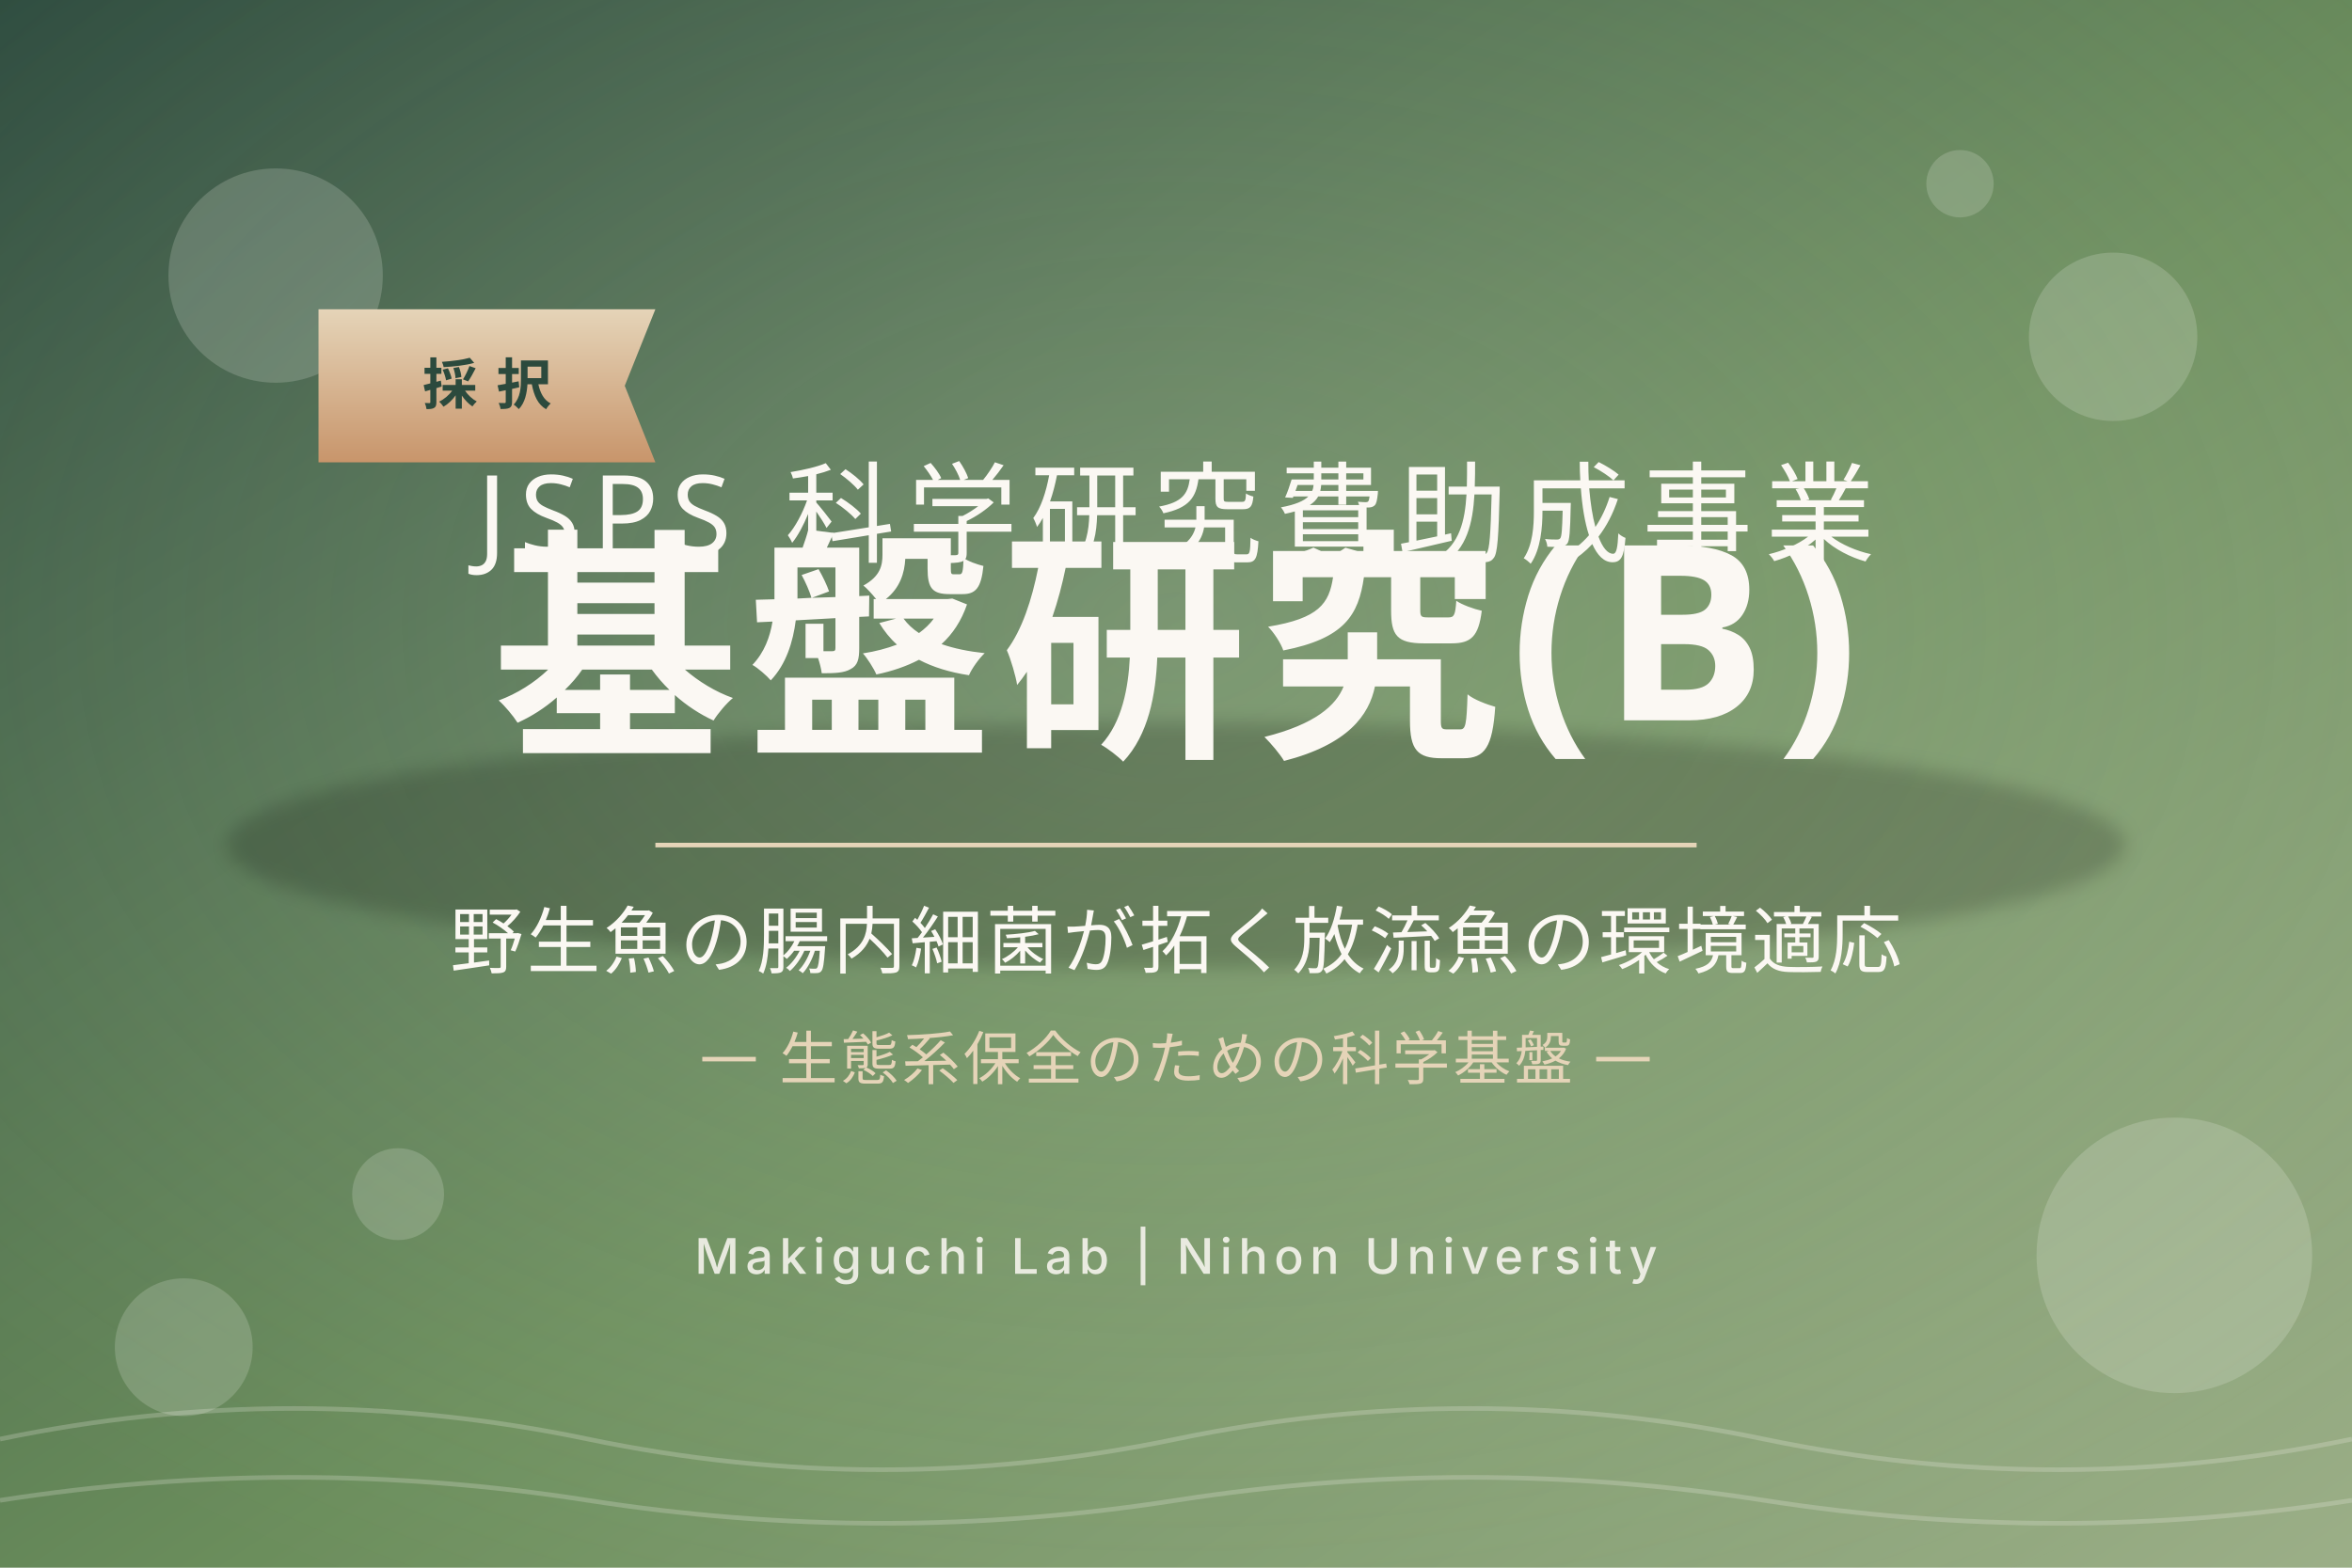
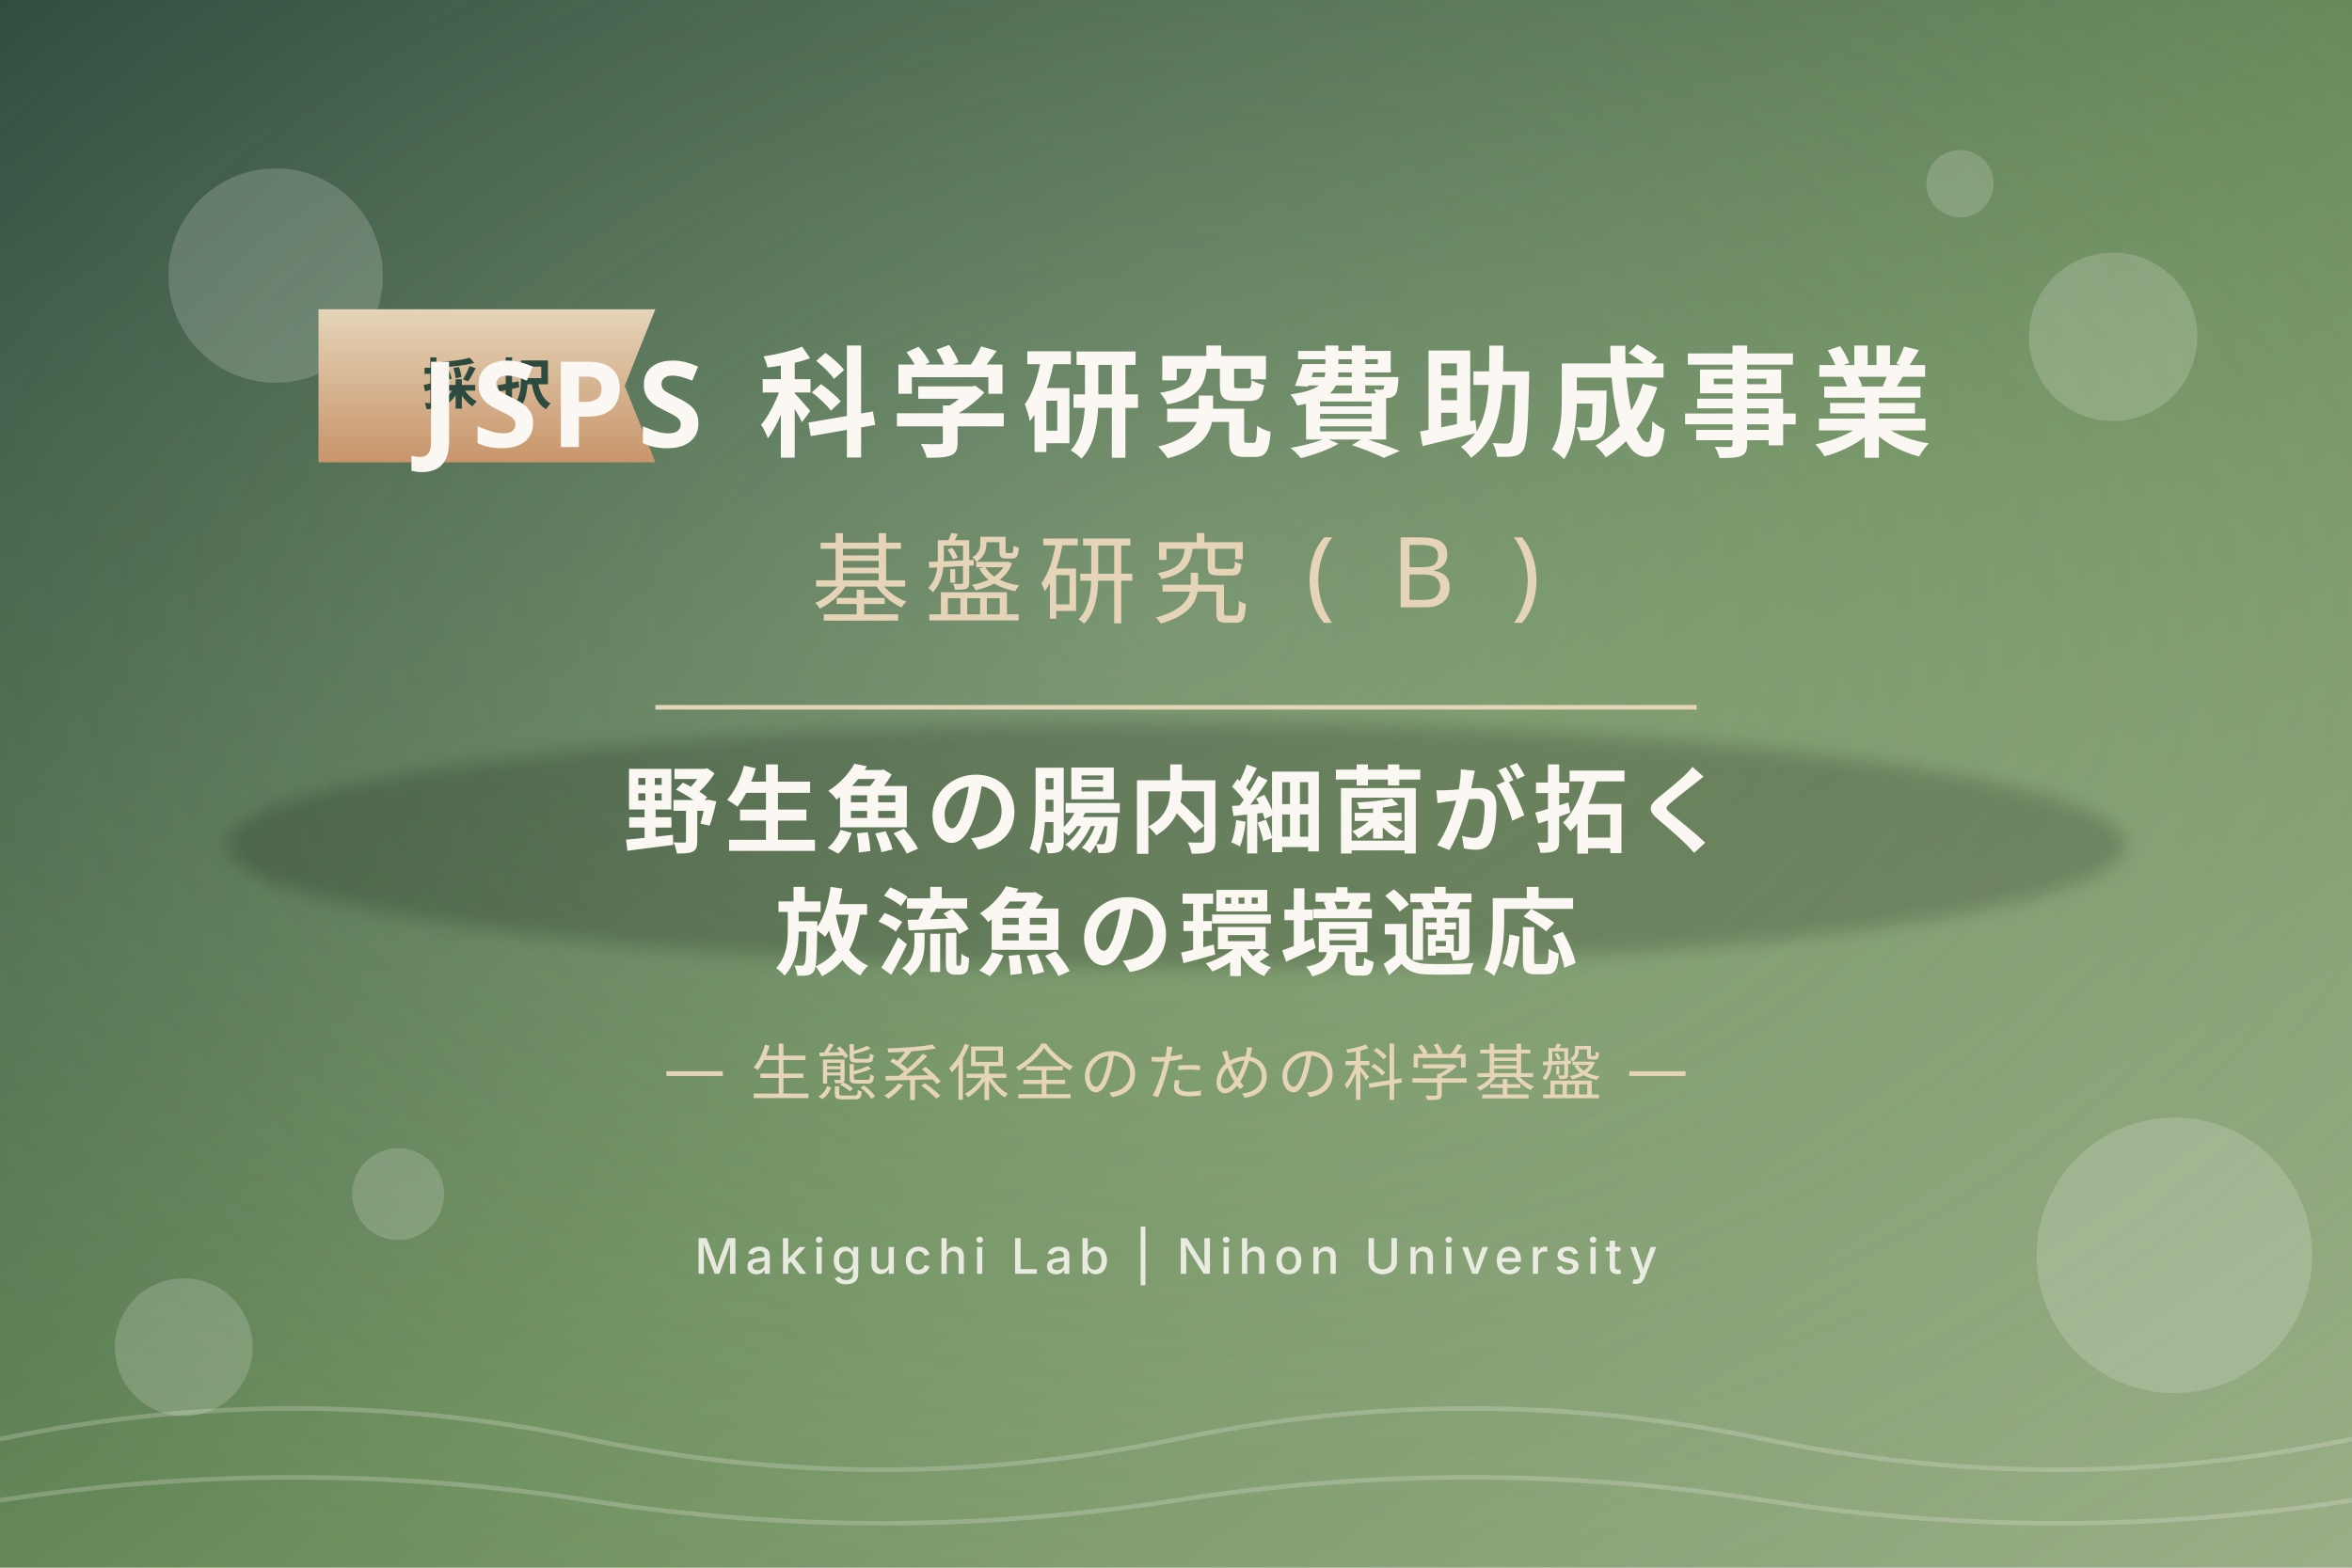
<svg xmlns="http://www.w3.org/2000/svg" viewBox="0 0 1536 1024" width="1536" height="1024" role="img" aria-label="科研費 基盤研究(B) 採択">
  <defs>
    <linearGradient id="bg" x1="0" y1="0" x2="1" y2="1">
      <stop offset="0%" stop-color="#2C4A3D" />
      <stop offset="55%" stop-color="#6B8E5C" />
      <stop offset="100%" stop-color="#9CAF88" />
    </linearGradient>
    <linearGradient id="ribbon" x1="0" y1="0" x2="0" y2="1">
      <stop offset="0%" stop-color="#E5D4B8" />
      <stop offset="100%" stop-color="#C8956B" />
    </linearGradient>
    <radialGradient id="glow" cx="0.5" cy="0.4" r="0.7">
      <stop offset="0%" stop-color="#FBF8F3" stop-opacity="0.18" />
      <stop offset="100%" stop-color="#FBF8F3" stop-opacity="0" />
    </radialGradient>
    <filter id="soft" x="-10%" y="-10%" width="120%" height="120%">
      <feGaussianBlur stdDeviation="6" />
    </filter>
  </defs>
  <rect width="1536" height="1024" fill="url(#bg)" />
  <rect width="1536" height="1024" fill="url(#glow)" />
  <g opacity="0.18" fill="#FBF8F3">
    <circle cx="180" cy="180" r="70" />
    <circle cx="1380" cy="220" r="55" />
    <circle cx="1420" cy="820" r="90" />
    <circle cx="120" cy="880" r="45" />
    <circle cx="1280" cy="120" r="22" />
    <circle cx="260" cy="780" r="30" />
  </g>
  <g stroke="#FBF8F3" stroke-opacity="0.22" stroke-width="3" fill="none">
    <path d="M 0 940 Q 192 900 384 940 T 768 940 T 1152 940 T 1536 940" />
    <path d="M 0 980 Q 192 950 384 980 T 768 980 T 1152 980 T 1536 980" />
  </g>
  <g transform="translate(768 512)">
    <ellipse cx="0" cy="40" rx="620" ry="80" fill="#000" opacity="0.18" filter="url(#soft)" />
    <g transform="translate(-560 -310)">
      <path d="M 0 0 L 220 0 L 200 50 L 220 100 L 0 100 Z" fill="url(#ribbon)" />
      <text x="110" y="62" text-anchor="middle" font-family="'Noto Sans JP','Hiragino Sans','Yu Gothic',sans-serif" font-size="36" font-weight="700" fill="#2C4A3D" letter-spacing="2">採 択</text>
    </g>
-     <text x="0" y="-150" text-anchor="middle" font-family="'Noto Sans JP','Hiragino Sans','Yu Gothic',sans-serif" font-size="72" font-weight="500" fill="#FBF8F3" letter-spacing="8">JSPS 科学研究費助成事業</text>
-     <text x="0" y="-30" text-anchor="middle" font-family="'Noto Sans JP','Hiragino Sans','Yu Gothic',sans-serif" font-size="160" font-weight="800" fill="#FBF8F3" letter-spacing="6">基盤研究(B)</text>
-     <line x1="-340" y1="40" x2="340" y2="40" stroke="#E5D4B8" stroke-width="3" />
-     <text x="0" y="120" text-anchor="middle" font-family="'Noto Sans JP','Hiragino Sans','Yu Gothic',sans-serif" font-size="48" font-weight="500" fill="#FBF8F3" letter-spacing="2">野生魚の腸内細菌が拓く放流魚の環境適応</text>
-     <text x="0" y="190" text-anchor="middle" font-family="'Noto Sans JP','Hiragino Sans','Yu Gothic',sans-serif" font-size="38" font-weight="400" fill="#E5D4B8" letter-spacing="2">― 生態系保全のための科学基盤 ―</text>
+     <text x="0" y="-220" text-anchor="middle" font-family="'Noto Sans JP','Hiragino Sans','Yu Gothic',sans-serif" font-size="78" font-weight="600" fill="#FBF8F3" letter-spacing="8">JSPS 科学研究費助成事業</text>
+     <text x="0" y="-110" text-anchor="middle" font-family="'Noto Sans JP','Hiragino Sans','Yu Gothic',sans-serif" font-size="64" font-weight="500" fill="#E5D4B8" letter-spacing="10">基盤研究 ( B )</text>
+     <line x1="-340" y1="-50" x2="340" y2="-50" stroke="#E5D4B8" stroke-width="3" />
+     <text x="0" y="40" text-anchor="middle" font-family="'Noto Sans JP','Hiragino Sans','Yu Gothic',sans-serif" font-size="62" font-weight="700" fill="#FBF8F3" letter-spacing="4">野生魚の腸内細菌が拓く</text>
+     <text x="0" y="120" text-anchor="middle" font-family="'Noto Sans JP','Hiragino Sans','Yu Gothic',sans-serif" font-size="62" font-weight="700" fill="#FBF8F3" letter-spacing="4">放流魚の環境適応</text>
+     <text x="0" y="200" text-anchor="middle" font-family="'Noto Sans JP','Hiragino Sans','Yu Gothic',sans-serif" font-size="40" font-weight="400" fill="#E5D4B8" letter-spacing="3">― 生態系保全のための科学基盤 ―</text>
    <text x="0" y="320" text-anchor="middle" font-family="'Inter','Noto Sans JP',sans-serif" font-size="32" font-weight="500" fill="#FBF8F3" opacity="0.85" letter-spacing="4">Makiguchi Lab  |  Nihon University</text>
  </g>
</svg>
